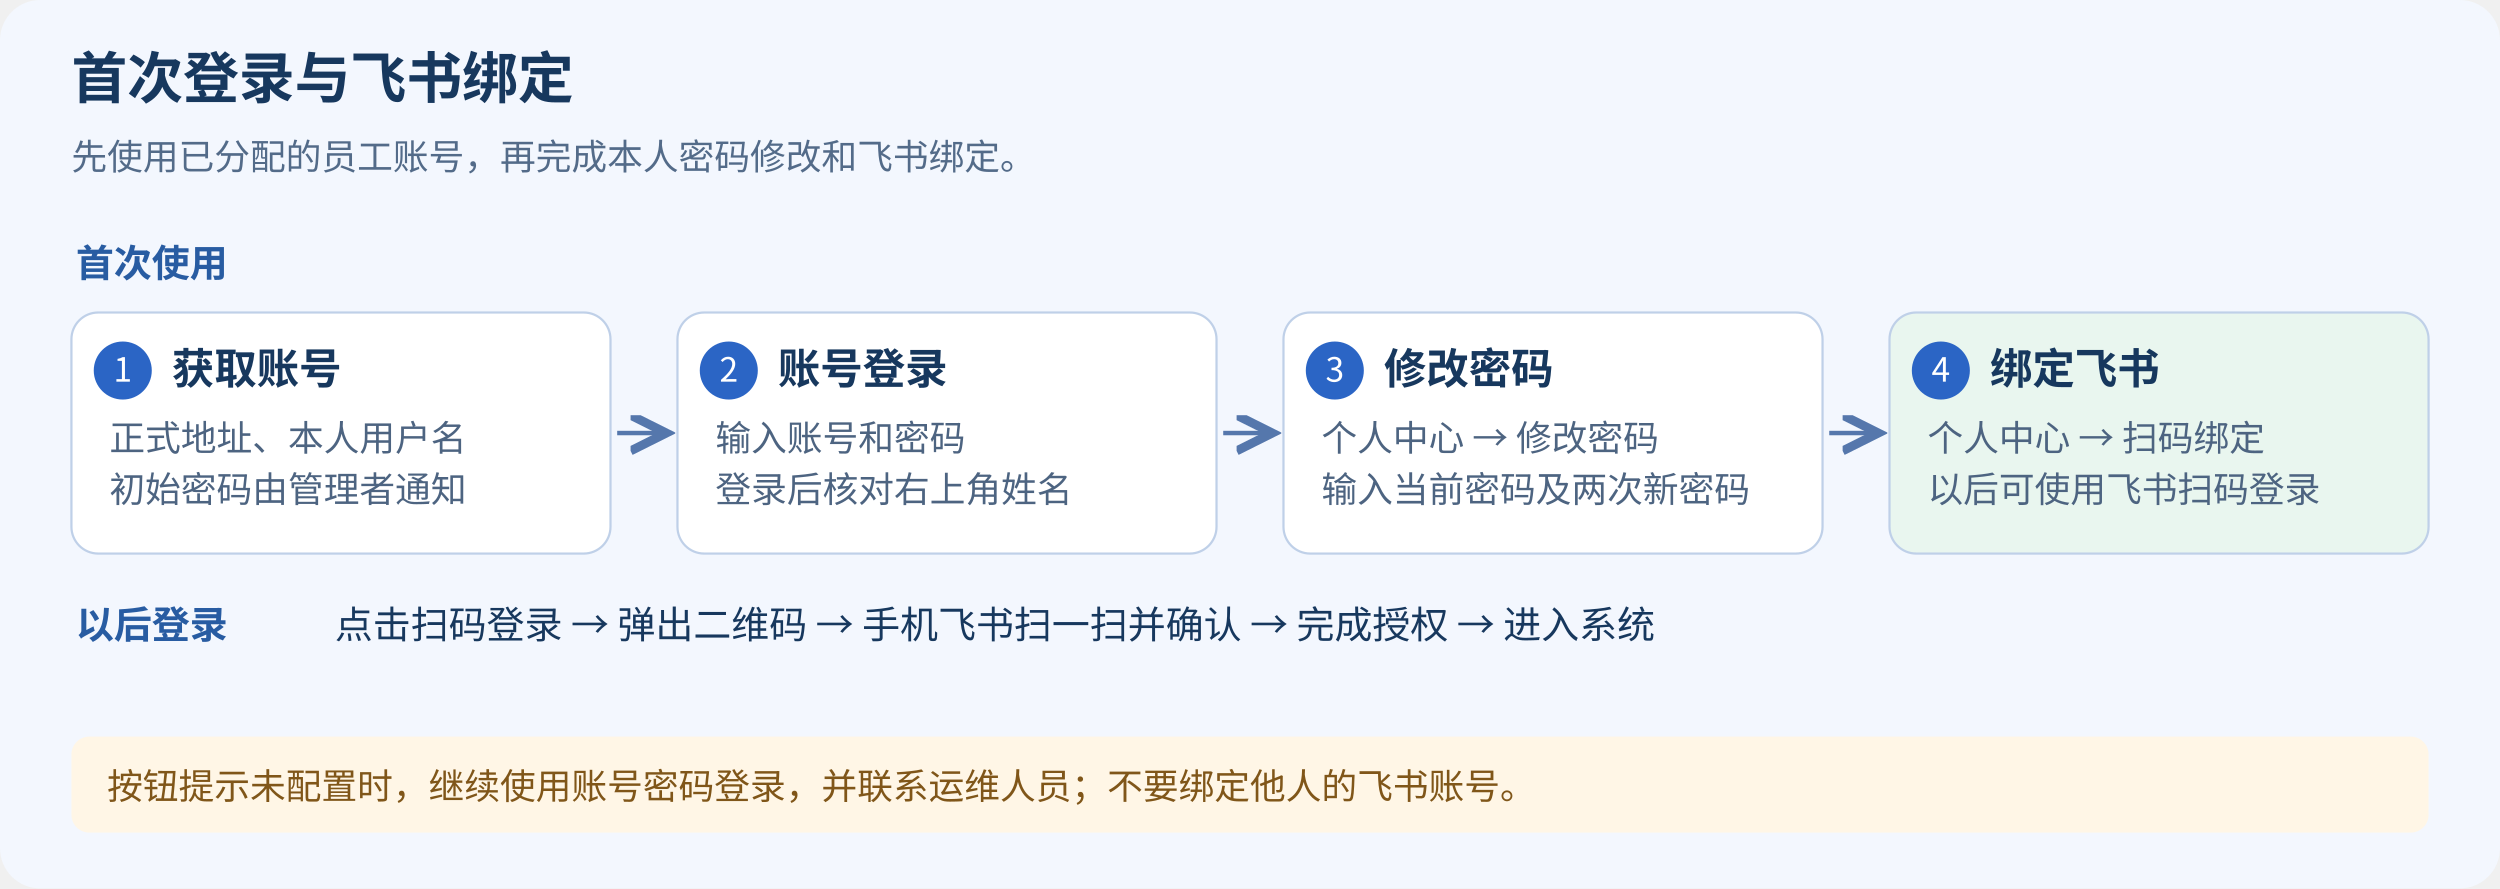
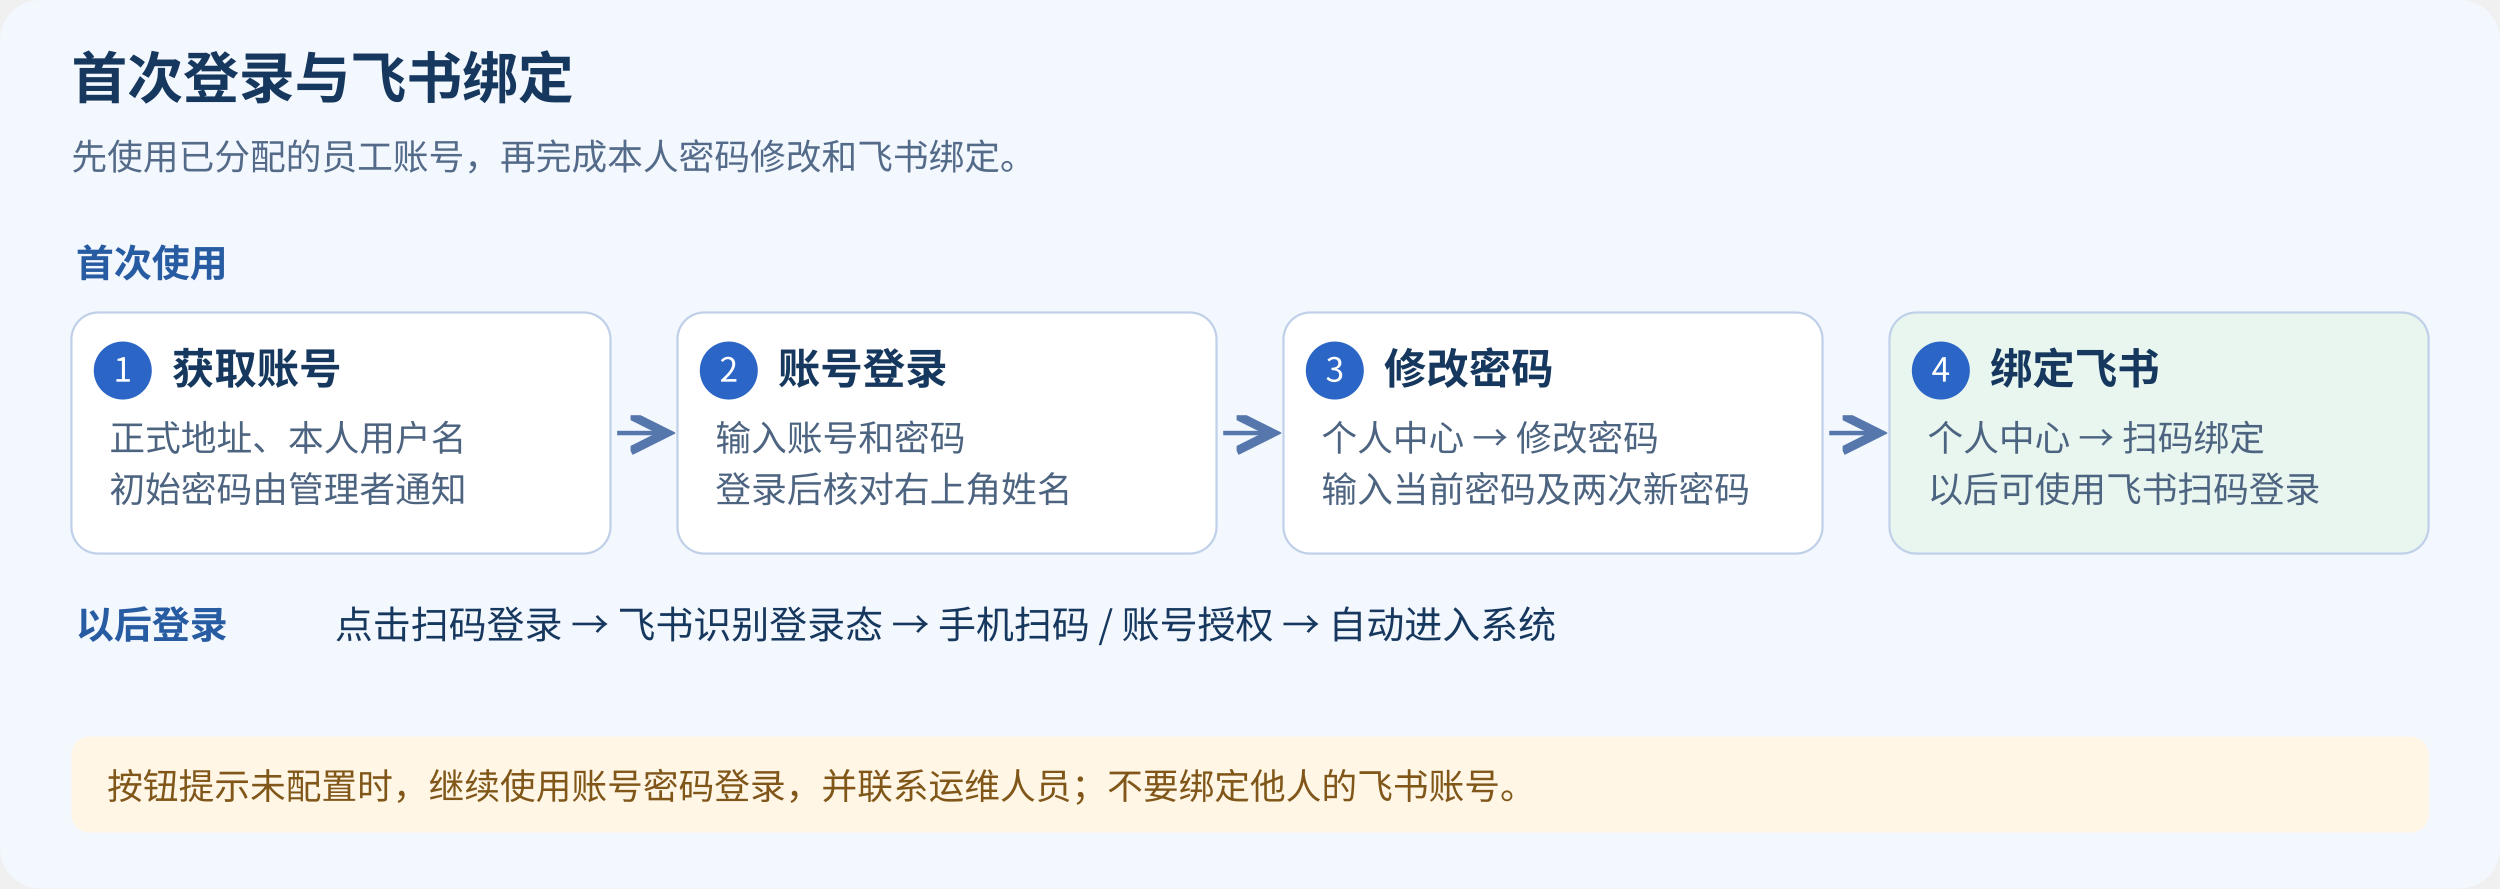
<svg xmlns="http://www.w3.org/2000/svg" width="1120" height="398" viewBox="0 0 1120 398" role="img" aria-labelledby="title desc">
  <defs>
    <marker id="arrow" markerWidth="10" markerHeight="10" refX="8" refY="4" orient="auto">
      <path d="M0 0L8 4L0 8" fill="none" stroke="#5577ac" stroke-width="2" />
    </marker>
  </defs>
  <rect width="1120" height="398" rx="18" fill="#f3f7fe" />
  <g font-family="Microsoft YaHei,Noto Sans CJK SC,sans-serif">
    <text x="32" y="44" font-size="25" font-weight="700" fill="#17385e">首次登录与飞书绑定</text>
    <text x="32" y="76" font-size="16" fill="#536b89">先使用已分配的员工账号，再完成本人密码修改和飞书绑定。</text>
    <text x="34" y="124" font-size="17" font-weight="700" fill="#285ca2">首次使用</text>
    <rect x="32.0" y="140" width="241.5" height="108" rx="12" fill="#fff" stroke="#bfd0e8" />
    <circle cx="55.0" cy="166" r="13" fill="#2b65c5" />
    <text x="55.0" y="171" text-anchor="middle" font-size="15" fill="#fff">1</text>
    <text x="77.0" y="172" font-size="19" font-weight="700" fill="#17385e">获取账号</text>
    <text x="49.0" y="202" font-size="16" fill="#4d6481">正式地址、本人用户名</text>
    <text x="49.0" y="225" font-size="16" fill="#4d6481">初始密码由管理者通知</text>
    <path d="M276.5 194H298.5" stroke="#5577ac" stroke-width="2" marker-end="url(#arrow)" />
    <rect x="303.5" y="140" width="241.5" height="108" rx="12" fill="#fff" stroke="#bfd0e8" />
    <circle cx="326.5" cy="166" r="13" fill="#2b65c5" />
    <text x="326.5" y="171" text-anchor="middle" font-size="15" fill="#fff">2</text>
    <text x="348.5" y="172" font-size="19" font-weight="700" fill="#17385e">账号登录</text>
    <text x="320.5" y="202" font-size="16" fill="#4d6481">输入账号和密码</text>
    <text x="320.5" y="225" font-size="16" fill="#4d6481">登录后核对右上角姓名</text>
    <path d="M548.0 194H570.0" stroke="#5577ac" stroke-width="2" marker-end="url(#arrow)" />
    <rect x="575.0" y="140" width="241.5" height="108" rx="12" fill="#fff" stroke="#bfd0e8" />
    <circle cx="598.0" cy="166" r="13" fill="#2b65c5" />
    <text x="598.0" y="171" text-anchor="middle" font-size="15" fill="#fff">3</text>
    <text x="620.0" y="172" font-size="19" font-weight="700" fill="#17385e">修改密码</text>
    <text x="592.0" y="202" font-size="16" fill="#4d6481">个人中心 → 修改密码</text>
    <text x="592.0" y="225" font-size="16" fill="#4d6481">输入当前密码及两次新密码</text>
    <path d="M819.5 194H841.5" stroke="#5577ac" stroke-width="2" marker-end="url(#arrow)" />
    <rect x="846.5" y="140" width="241.5" height="108" rx="12" fill="#e9f6ef" stroke="#bfd0e8" />
    <circle cx="869.5" cy="166" r="13" fill="#2b65c5" />
    <text x="869.5" y="171" text-anchor="middle" font-size="15" fill="#fff">4</text>
    <text x="891.5" y="172" font-size="19" font-weight="700" fill="#17385e">绑定飞书</text>
    <text x="863.5" y="202" font-size="16" fill="#4d6481">个人中心 → 扫码绑定</text>
    <text x="863.5" y="225" font-size="16" fill="#4d6481">以后可使用飞书扫码登录</text>
    <text x="34" y="286" font-size="17" font-weight="700" fill="#285ca2">以后登录</text>
-     <text x="150" y="286" font-size="17" fill="#17385e">点击扫码登录 → 弹出二维码 → 手机飞书扫一扫并确认 → 完成授权 → 进入系统</text>
+     <text x="150" y="286" font-size="17" fill="#17385e">点击扫码登录 → 飞书识别登录态 → 手机扫码 / 账号授权 → 自动进入系统</text>
    <rect x="32" y="330" width="1056" height="43" rx="8" fill="#fff6e6" />
    <text x="48" y="358" font-size="16" fill="#805619">按钮提示未配置时，继续使用账号密码登录，并联系运维人员；不要绑定他人的飞书账号。</text>
  </g>
</svg>
